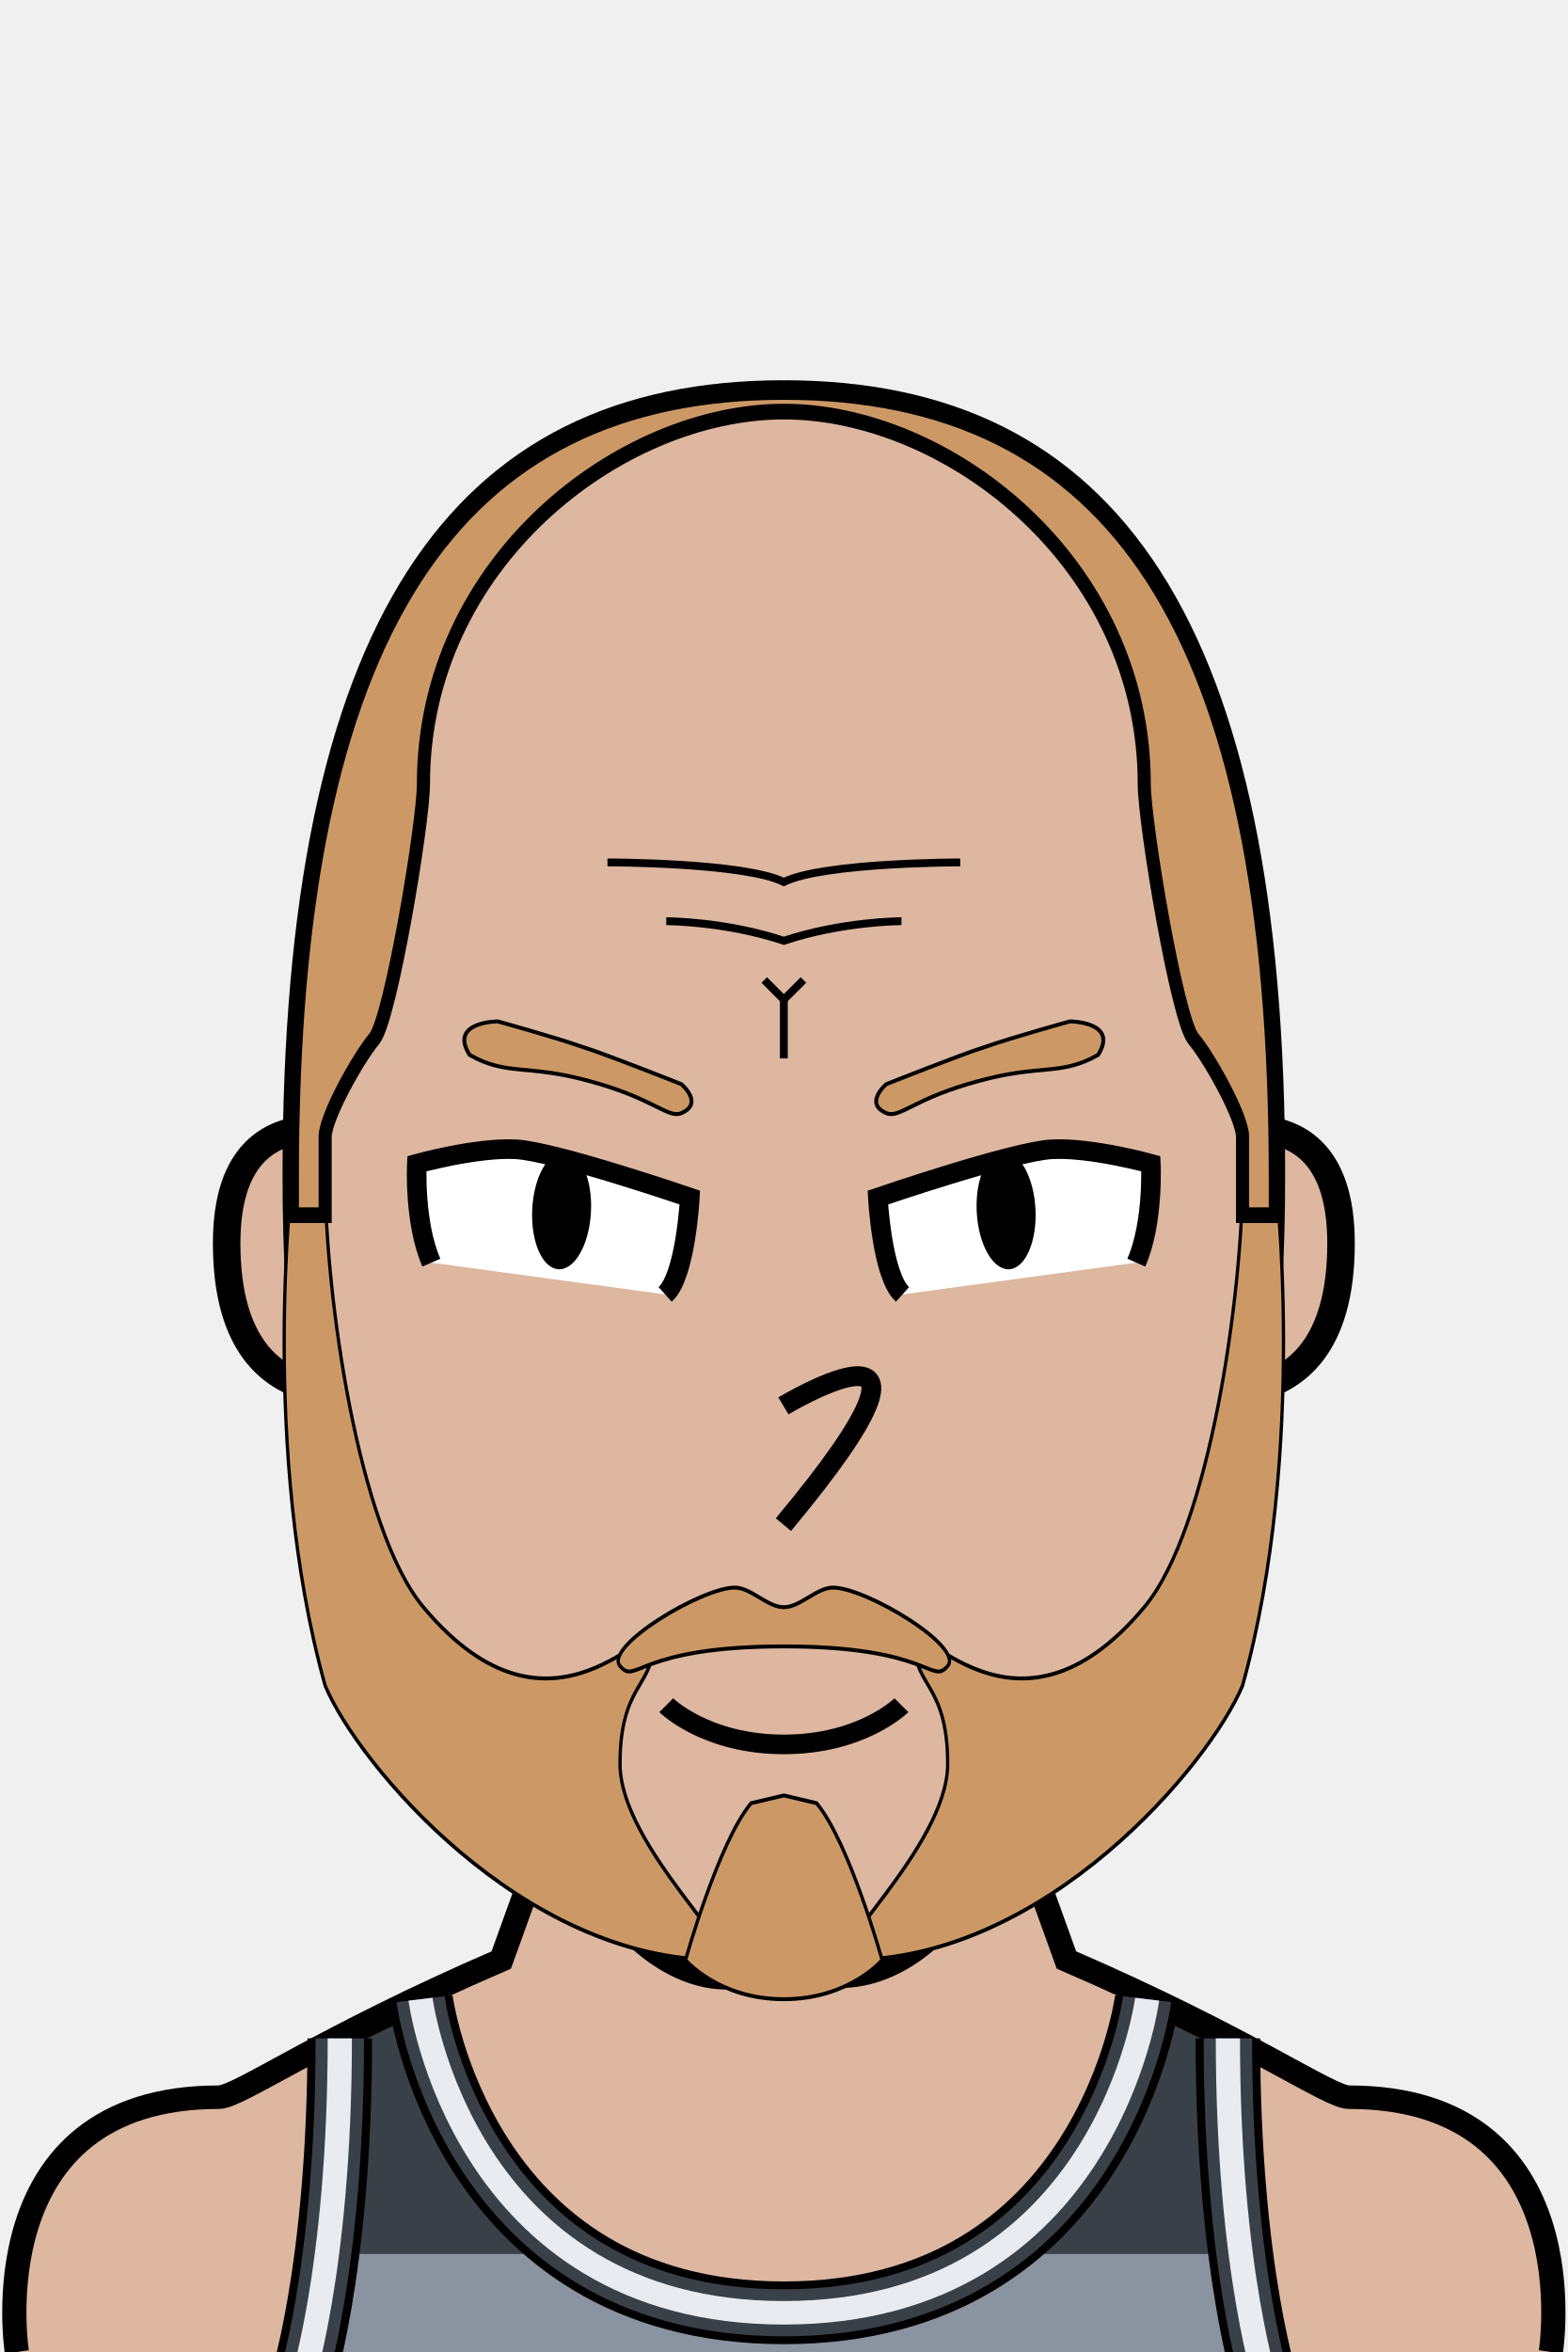
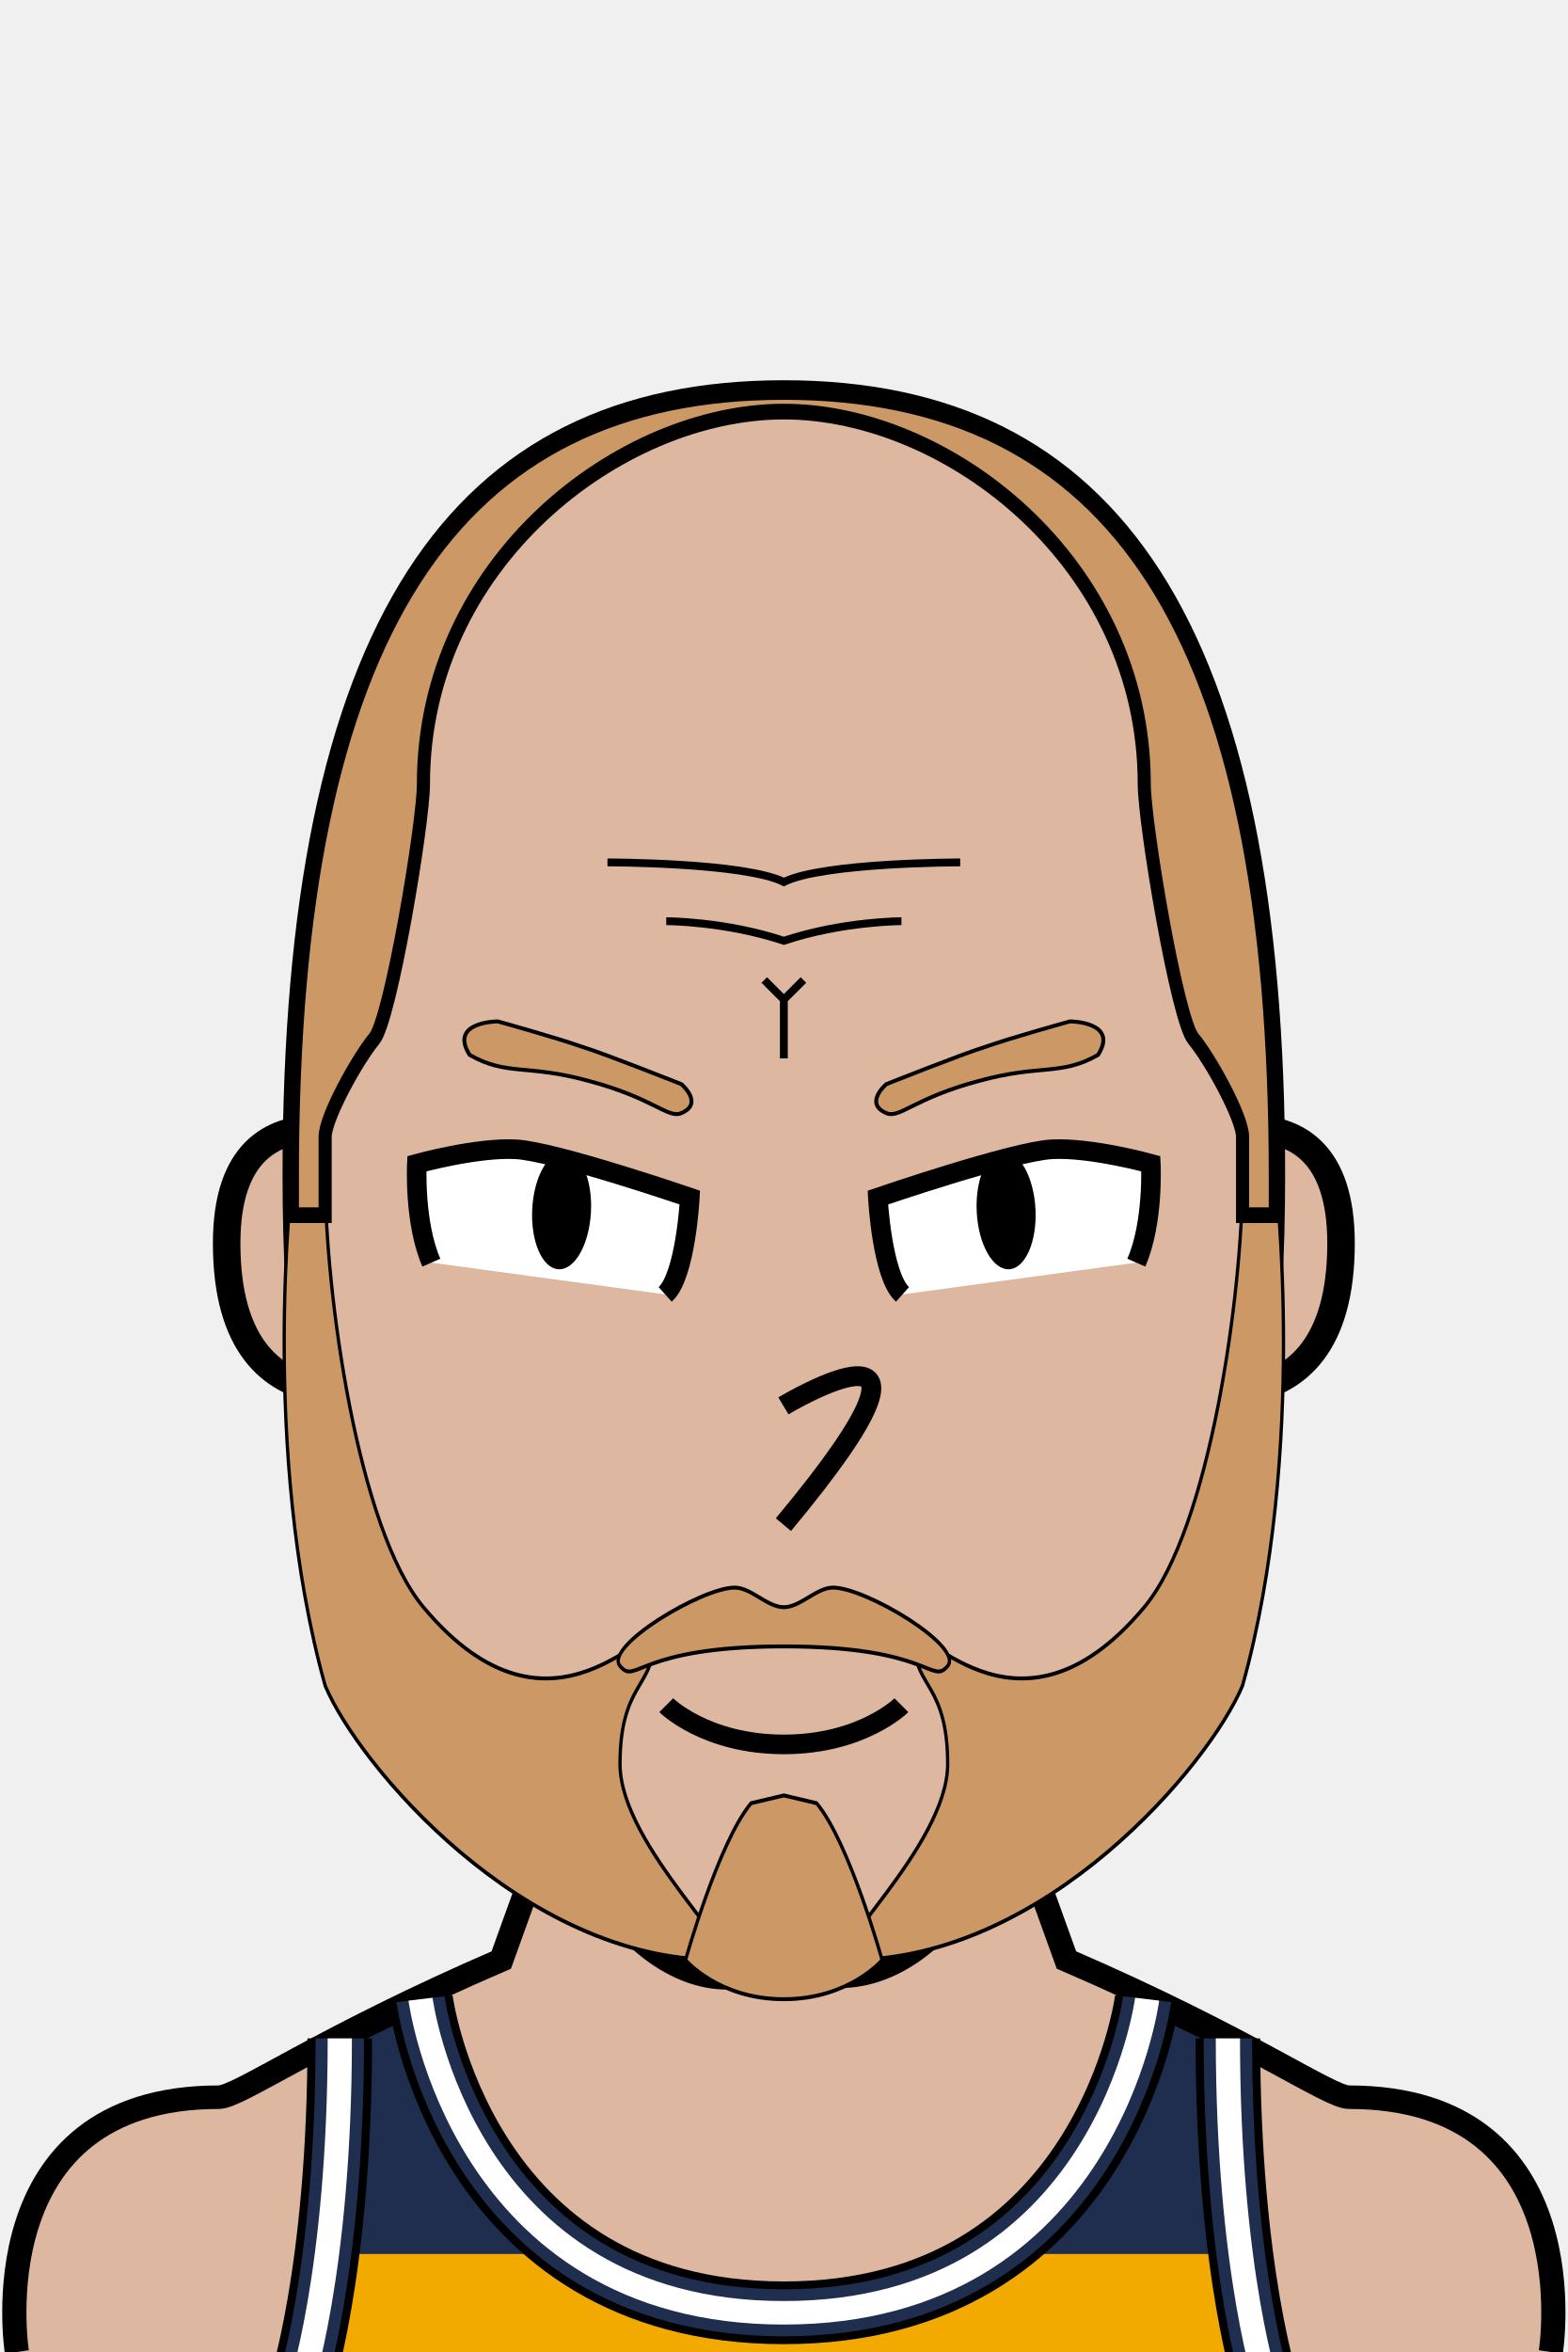
<svg xmlns="http://www.w3.org/2000/svg" version="1.2" baseProfile="tiny" width="100%" height="100%" viewBox="0 0 400 600" preserveAspectRatio="xMinYMin meet">
  <g transform="scale(1.03 1) translate(-5.825243 0)">
    <path fill="#ddb7a0" stroke="#000" stroke-width="6" d="M10 600s-10-65 50-65c5 0 25-15 70-35l70-200 70 200c45 20 65 35 70 35 60 0 50 65 50 65" />
  </g>
  <g transform="scale(1.03 1) translate(-5.825243 0)">
-     <path fill="#3a4048" stroke="#000" stroke-width="6" d="M80 610s10-30 10-90l20-10s10 80 90 80 90-80 90-80l20 10c0 60 10 90 10 90z" />
-     <path fill="#8a93a0" d="M85 575v25h230v-25h-65s-20 15-50 15-50-15-50-15z" />
+     <path fill="#1F2E4E" stroke="#000" stroke-width="6" d="M80 610s10-30 10-90l20-10s10 80 90 80 90-80 90-80l20 10c0 60 10 90 10 90z" />
+     <path fill="#F2A900" d="M85 575v25h230v-25h-65s-20 15-50 15-50-15-50-15z" />
    <path fill="none" stroke="#000" stroke-width="16" d="M90 520c0 60-10 90-10 90m230-90c0 60 10 90 10 90M110 510s10 80 90 80 90-80 90-80" />
-     <path fill="none" stroke="#3a4048" stroke-width="12" d="M90 520c0 60-10 90-10 90m230-90c0 60 10 90 10 90M110 510s10 80 90 80 90-80 90-80" />
-     <path fill="none" stroke="#e8ecf1" stroke-width="6" d="M90 520c0 60-10 90-10 90m230-90c0 60 10 90 10 90M110 510s10 80 90 80 90-80 90-80" />
+     <path fill="none" stroke="#1F2E4E" stroke-width="12" d="M90 520c0 60-10 90-10 90m230-90c0 60 10 90 10 90M110 510s10 80 90 80 90-80 90-80" />
+     <path fill="none" stroke="#FFFFFF" stroke-width="6" d="M90 520c0 60-10 90-10 90m230-90c0 60 10 90 10 90M110 510s10 80 90 80 90-80 90-80" />
  </g>
  <g transform="translate(32 293.3) scale(1.17 1.17) translate(-3.34188 -4.605983) translate(22.42 -3)">
    <path fill="#ddb7a0" stroke="#000" stroke-width="6" d="M43 8S3-12 3 28c0 45 40 30 40 30z" />
  </g>
  <g transform="translate(322 293.3) scale(-1.17 1.17) translate(-42.65812 -4.605983) translate(22.42 -3)">
    <path fill="#ddb7a0" stroke="#000" stroke-width="6" d="M43 8S3-12 3 28c0 45 40 30 40 30z" />
  </g>
  <g transform="scale(0.836 1) translate(39.23445 0)">
    <path fill="#ddb7a0" stroke="#000" stroke-width="6" d="M200 100c100 0 150 60 150 200 0 160-80 170-100 190-10 10-30 20-50 10-20 10.9-40 0-50-10-20-20-100-30-100-190 0-140 50-200 150-200Z" />
    <path fill="rgba(0,0,0,0)" d="M60 300H50c0-140 50-200 150-200s150 60 150 200h-10v-10c0-5-10-20-15-25s-5-55-15-65c-40-40-60 0-110 0s-70-40-110 0c-10 10-10 60-15 65s-15 20-15 25z" />
    <path fill="rgba(0,0,0,0)" d="M200 410c30 0 50 10 50 10 30 0 90-15 90-120h10c0 160-80 170-100 190-10 10-30 20-50 10-20 10-40 0-50-10-20-20-100-30-100-190h10c0 105 60 120 90 120 0 0 20-10 50-10" />
  </g>
  <g>
    <path fill="none" stroke="#000" stroke-width="2" d="M200 270v-15l5-5-5 5-5-5m-25-15s15 0 30 5c15-5 30-5 30-5m-75-15s35 0 45 5c10-5 45-5 45-5" />
  </g>
  <g transform="scale(0.836 1) translate(39.23445 0)">
    <path fill="#CC9966" fill-rule="evenodd" stroke="#000" d="M60 300H50s-10 70 10 130c10 20 60 70 120 70 10 0-30-28.8-30-50 0-20 10-20 10-30s-30 30-70-10c-20-20-30-80-30-110Zm250 110c-40 40-70 0-70 10s10 10 10 30c0 21.2-40 50-30 50 60 0 110-50 120-70 20-60 10-130 10-130h-10c0 30-10 90-30 110Z" />
    <path fill="#CC9966" stroke="#000" d="M200 458.02 190 460c-10 10-20 40-20 40s10 10 30 10 30-10 30-10-10-30-20-40zM150 425c-5-5 25-20 35-20 5 0 10 5 15 5s10-5 15-5c10 0 40 15 35 20s-5-5-50-5-45 10-50 5Z" />
  </g>
  <g transform="translate(98.84448 285.5754) rotate(9 41.15552 24.42463)">
    <path d="M73.67 39.73c3.92-10.47 2.35-25.38 2.35-25.38s-35.86-6.27-45.8-5.22c-9.95 1.04-24.34 7.59-24.34 7.59s-1.44 10.21 7.6 24.34z" style="fill:#fff" />
    <path d="M45.8 37.65c-4.13.43-8.17-5.88-9.04-14.13s1.76-15.27 5.89-15.71c4.12-.43 8.16 5.88 9.03 14.13s-1.76 15.27-5.88 15.71" style="fill:#000" />
    <path d="M73.67 39.73c4.45-5.49 2.35-25.38 2.35-25.38s-35.86-6.27-45.8-5.22c-9.95 1.04-24.34 7.59-24.34 7.59s1.57 14.92 7.6 24.34" style="fill:none;stroke:#000;stroke-width:5" />
  </g>
  <g transform="translate(218.8445 285.5754) rotate(-9 41.15552 24.42463) scale(-1 1) translate(-82.31103 0)">
    <path d="M73.67 39.73c3.92-10.47 2.35-25.38 2.35-25.38s-35.86-6.27-45.8-5.22c-9.95 1.04-24.34 7.59-24.34 7.59s-1.44 10.21 7.6 24.34z" style="fill:#fff" />
    <path d="M45.8 37.65c-4.13.43-8.17-5.88-9.04-14.13s1.76-15.27 5.89-15.71c4.12-.43 8.16 5.88 9.03 14.13s-1.76 15.27-5.88 15.71" style="fill:#000" />
    <path d="M73.67 39.73c4.45-5.49 2.35-25.38 2.35-25.38s-35.86-6.27-45.8-5.22c-9.95 1.04-24.34 7.59-24.34 7.59s1.57 14.92 7.6 24.34" style="fill:none;stroke:#000;stroke-width:5" />
  </g>
  <g transform="translate(101.9175 257.0659) rotate(14 38.08254 12.93415)">
    <path fill="#CC9966" stroke="#000" d="M74.17 18.39c5.31-3.87-1.66-7.27-1.66-7.27s-20.66-2.78-26.56-3.1c-7.56-.72-22.76-1.1-22.76-1.1S10.98 10 18.3 16.95c10.59 2.96 14.71-1.32 31.19-.91 16.85.28 21.74 4.37 24.68 2.35Z" />
    <path d="M0 10h5v5H0z" style="fill:none" />
  </g>
  <g transform="translate(221.9175 257.0659) rotate(-14 38.08254 12.93415) scale(-1 1) translate(-76.16508 0)">
    <path fill="#CC9966" stroke="#000" d="M74.17 18.39c5.31-3.87-1.66-7.27-1.66-7.27s-20.66-2.78-26.56-3.1c-7.56-.72-22.76-1.1-22.76-1.1S10.98 10 18.3 16.95c10.59 2.96 14.71-1.32 31.19-.91 16.85.28 21.74 4.37 24.68 2.35Z" />
    <path d="M0 10h5v5H0z" style="fill:none" />
  </g>
  <g transform="translate(0 5) scale(-1 1) translate(-400 0)">
    <path d="M170 430s10 10 30 10 30-10 30-10" style="fill:none;stroke:#000;stroke-width:5" />
  </g>
  <g transform="translate(160 318.75) scale(1.01 1.01) translate(-0.5060506 -0.5074257)">
    <path fill="#ddb7a0" stroke="#000" stroke-width="5" d="M40 40s50-30 0 30" />
  </g>
  <g transform="scale(-1 1) translate(-400 0) scale(0.836 1) translate(39.23445 0)">
    <path fill="#CC9966" stroke="#000" stroke-width="4" d="M60 310H50v-10c0-140 50-200 150-200s150 60 150 200v10h-10v-20c0-5-10-20-15-25s-15-55-15-65c0-56.57-60-95-110-95S90 143.43 90 200c0 10-10 60-15 65s-15 20-15 25z" />
  </g>
</svg>
